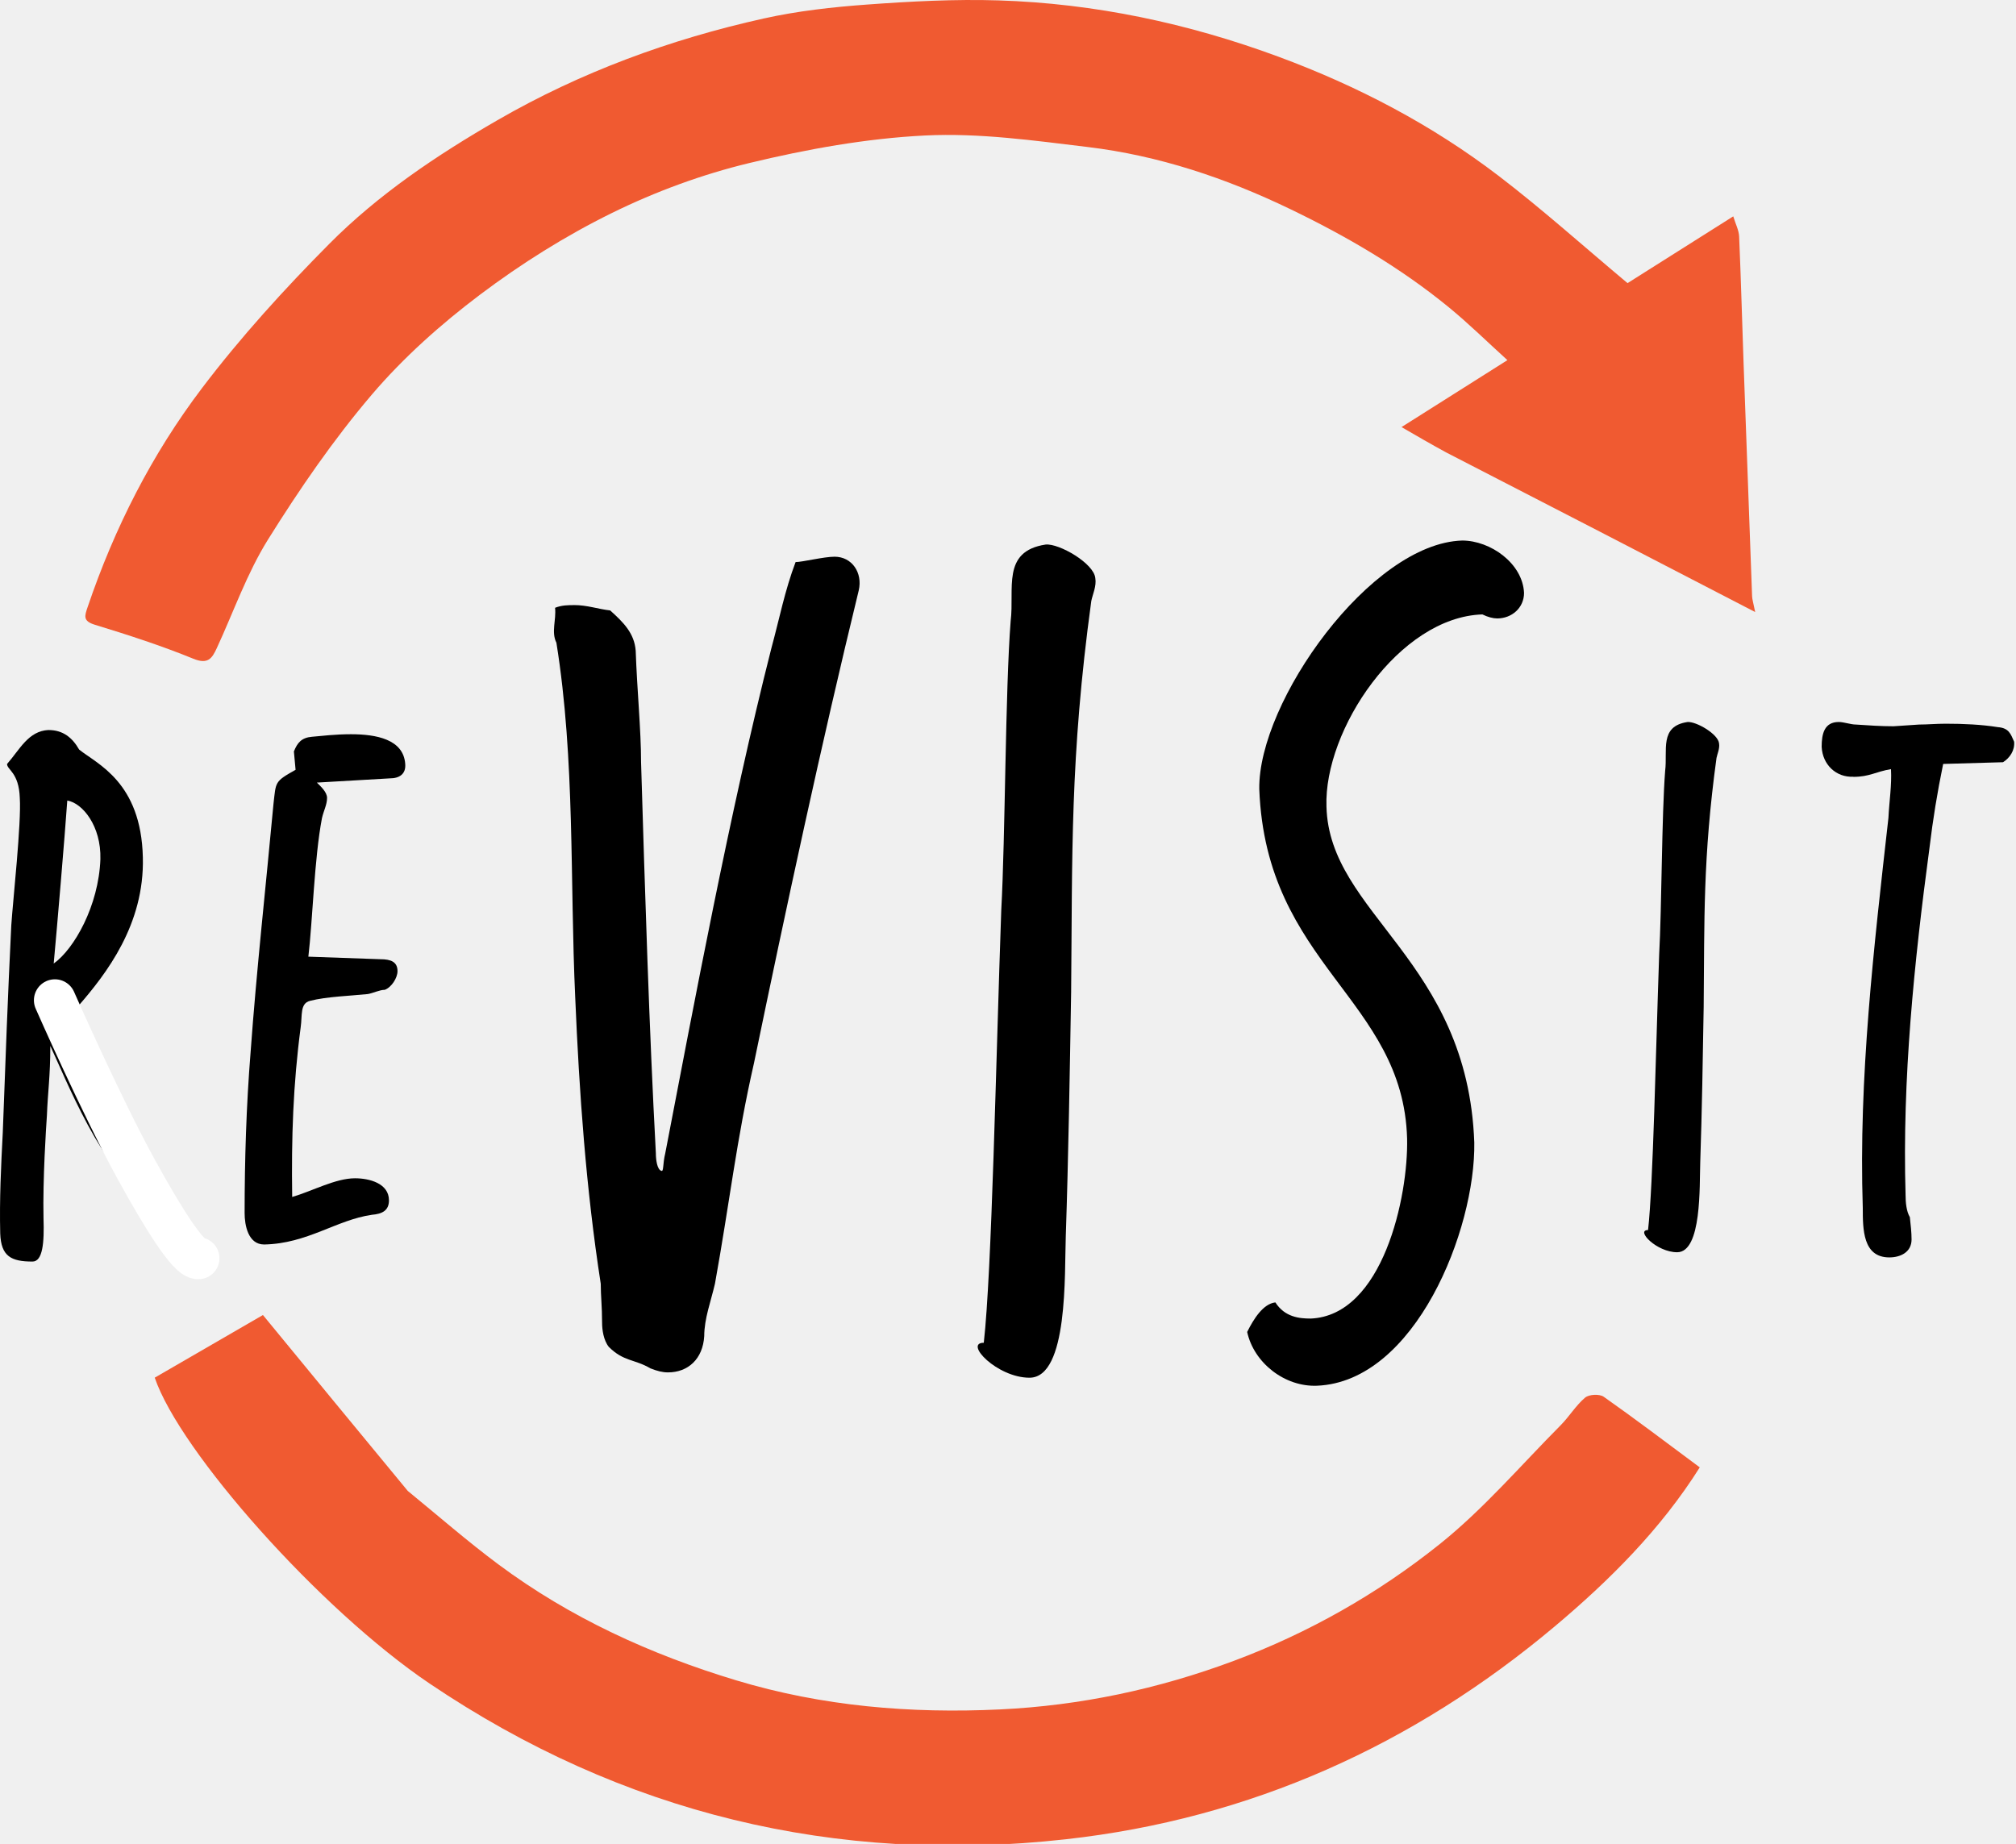
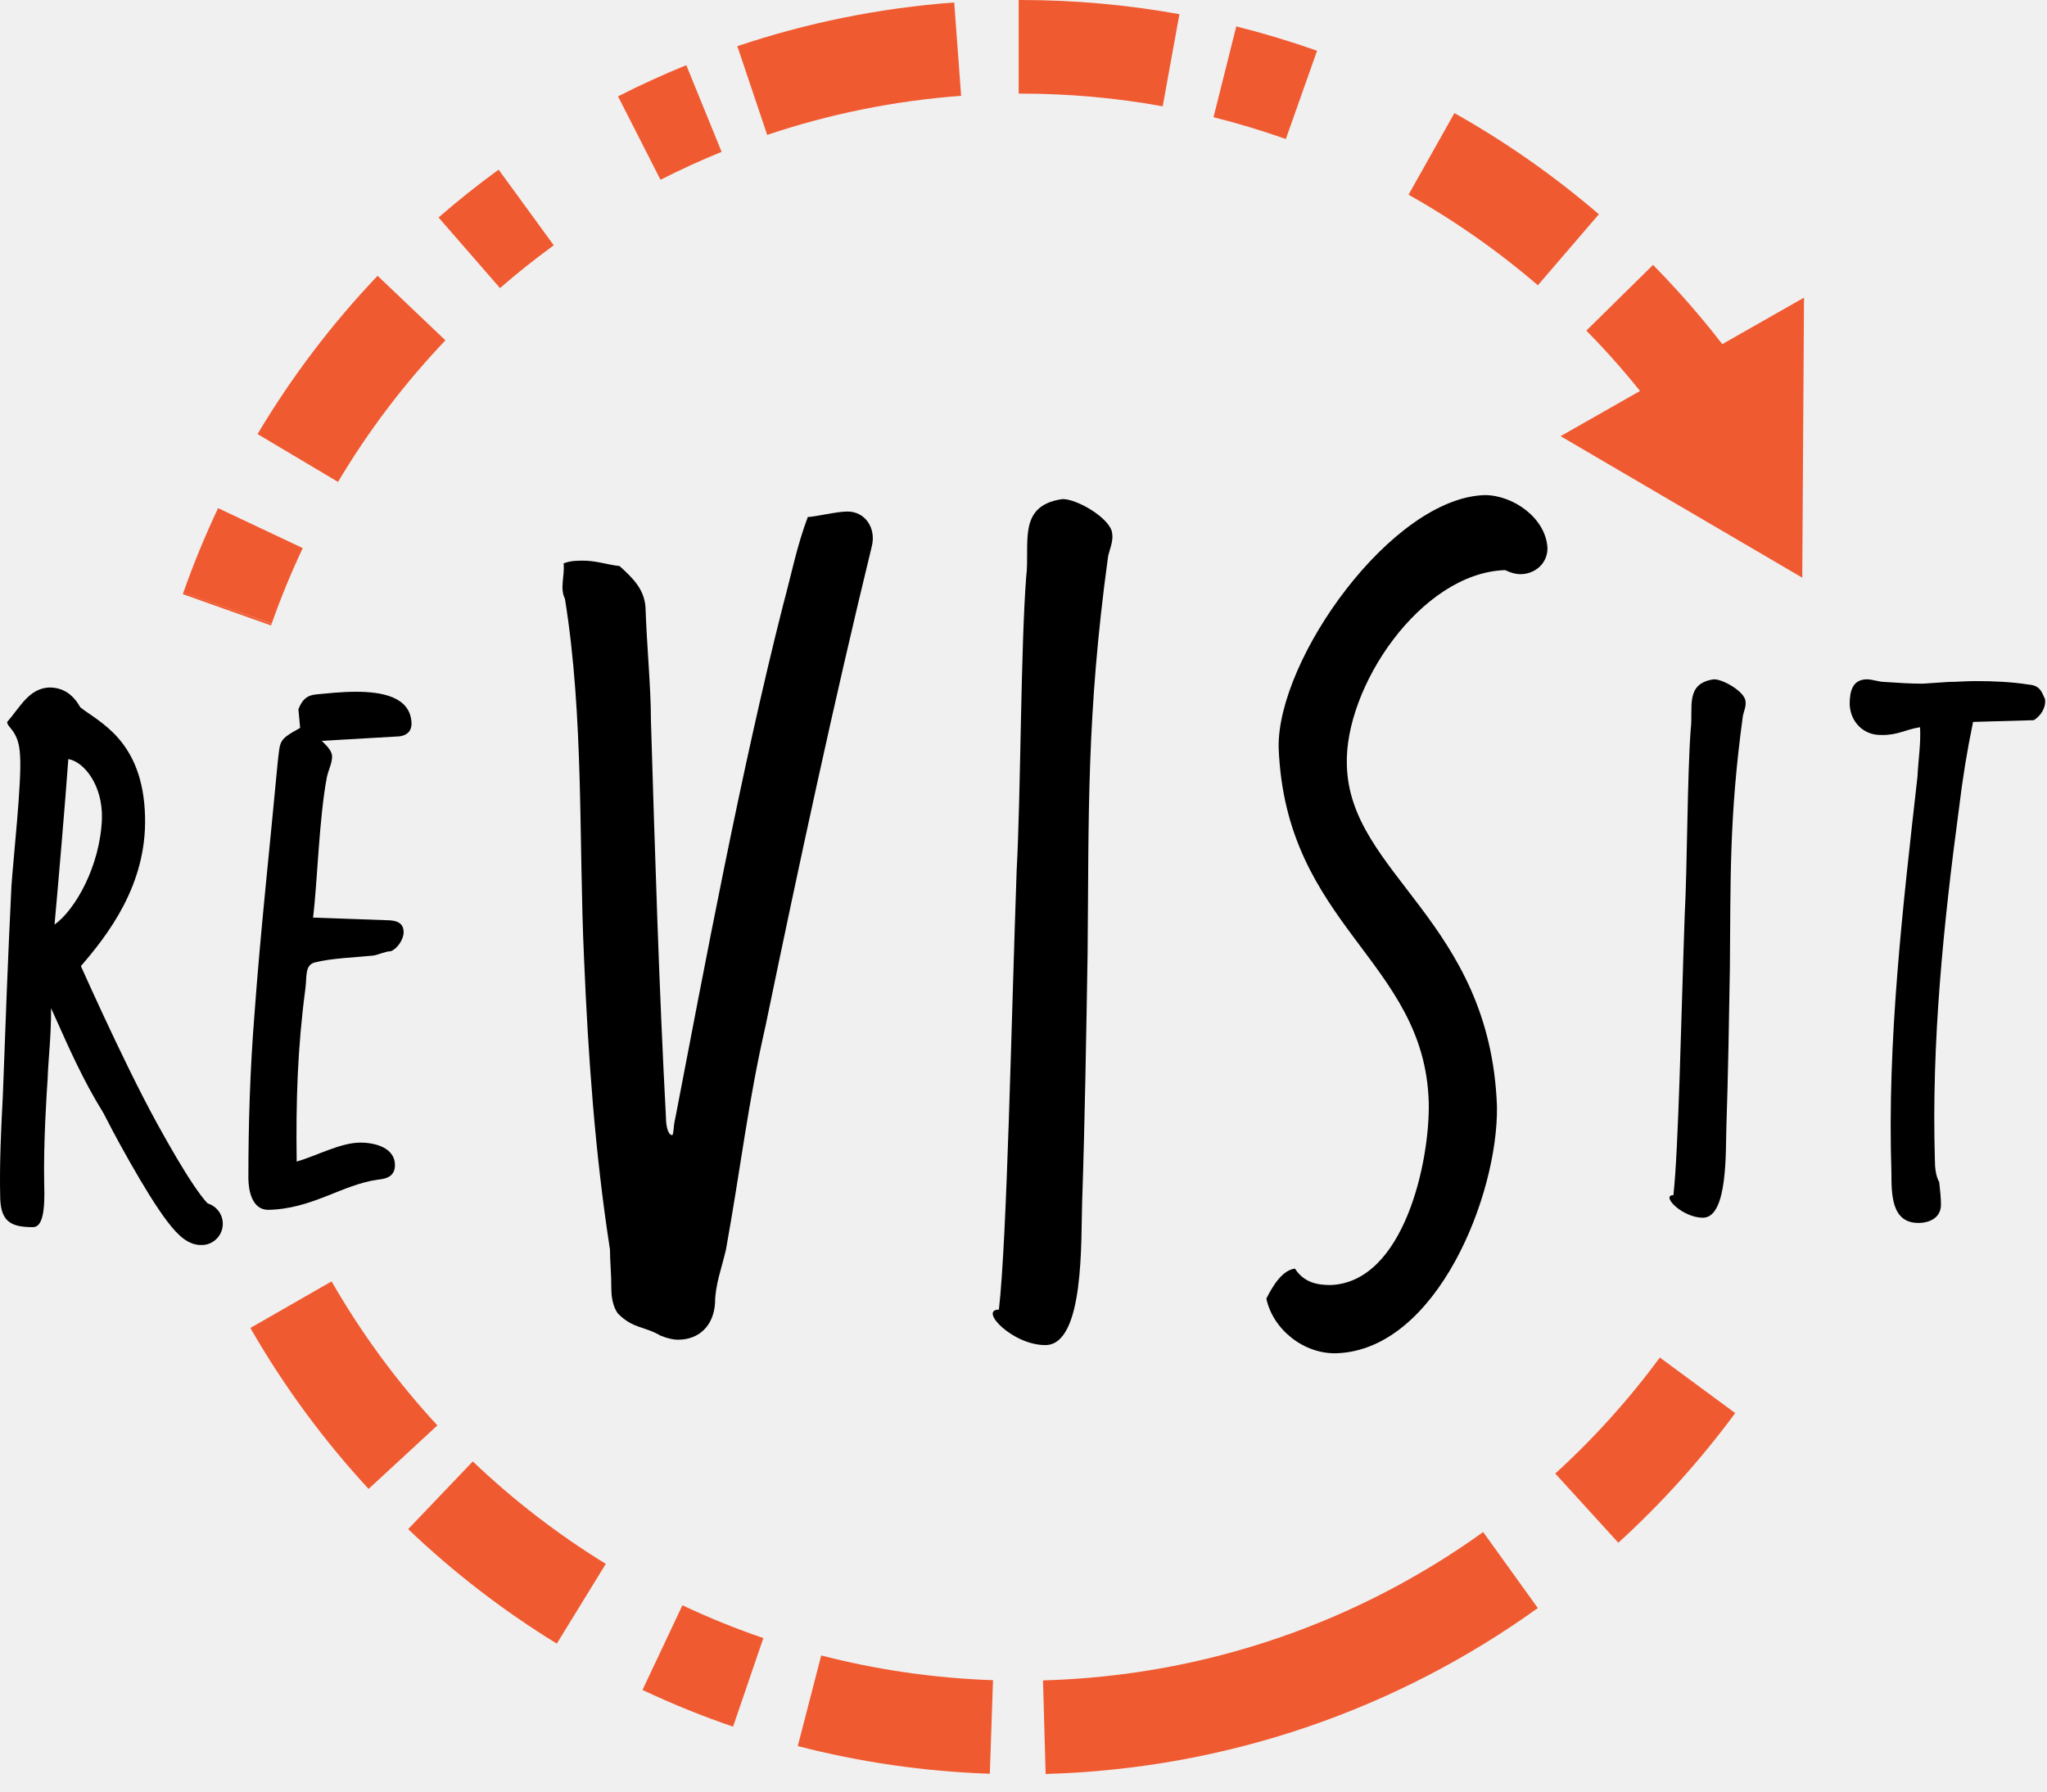
- <svg xmlns="http://www.w3.org/2000/svg" width="481" height="440" viewBox="0 0 481 440" fill="none">
-   <style>
-     #favicon__letters{
-         fill:black;
-     }
-     @media (prefers-color-scheme: dark){
-         #favicon__letters{
-             fill:white;
-         }
-     }
- </style>
-   <g clip-path="url(#clip0_43_2)">
-     <path d="M345.034 107.955C341.461 106.009 338.256 104.152 334.391 101.912C342.842 96.569 350.869 91.494 359.656 85.938C354.852 81.582 350.432 77.219 345.647 73.304C334.092 63.851 321.298 56.384 307.855 49.903C292.482 42.491 276.478 37.123 259.559 35.086C246.678 33.534 233.613 31.692 220.746 32.329C206.667 33.026 192.521 35.594 178.78 38.904C167.514 41.617 156.361 45.725 145.96 50.844C134.935 56.27 124.334 62.928 114.513 70.329C105.185 77.359 96.253 85.32 88.694 94.191C79.535 104.94 71.448 116.73 63.955 128.731C58.925 136.788 55.736 145.993 51.715 154.681C50.59 157.112 49.602 158.607 46.136 157.191C38.481 154.065 30.575 151.509 22.659 149.09C19.716 148.191 20.186 146.992 20.921 144.822C27.299 126.003 36.238 108.39 48.179 92.638C57.401 80.473 67.77 69.061 78.538 58.216C90.304 46.364 104.198 37.045 118.682 28.682C138.565 17.202 159.872 9.384 182.195 4.416C190.291 2.614 198.642 1.685 206.93 1.083C217.327 0.327 227.796 -0.231 238.203 0.095C261.194 0.815 283.502 5.567 305.055 13.54C323.91 20.515 341.646 29.788 357.627 42.016C368.068 50.006 377.877 58.822 388.318 67.561C396.11 62.638 404.579 57.287 413.539 51.626C414.101 53.478 414.879 54.939 414.943 56.431C415.38 66.519 415.646 76.614 416.004 86.705C416.662 105.23 417.34 123.754 418.033 142.278C418.061 143.034 418.318 143.781 418.772 146.05C393.754 133.091 369.577 120.567 345.034 107.955Z" fill="#F05A31" />
-     <path d="M97.291 355.769C104.654 361.79 111.563 367.826 118.899 373.287C136.061 386.063 155.255 394.807 175.675 400.971C196.213 407.171 217.288 408.921 238.578 407.907C257.734 406.995 276.316 403.059 294.358 396.324C312.251 389.644 328.7 380.294 343.461 368.493C353.947 360.11 362.817 349.696 372.336 340.117C374.412 338.028 375.971 335.385 378.195 333.501C379.121 332.717 381.628 332.592 382.625 333.293C390.198 338.621 397.575 344.228 405.549 350.146C396.249 364.928 383.968 377.151 370.948 388.094C337.235 416.428 298.302 434.001 254.309 438.888C199.299 444.998 148.454 432.736 102.508 401.737C76.25 384.021 42.908 346.342 36.919 328.74C45.771 323.615 54.694 318.448 62.733 313.794C74.22 327.77 85.625 341.647 97.291 355.769Z" fill="#F05A31" />
-     <path d="M395.863 227.793C396.473 216.773 396.473 194.323 397.293 183.923C397.903 179.023 395.863 173.313 402.603 172.293C404.643 172.093 409.953 175.153 410.153 177.393C410.353 178.613 409.743 179.843 409.543 180.863C406.273 204.733 406.683 219.633 406.483 240.243C406.283 252.483 406.073 265.133 405.663 277.383C405.463 282.893 406.073 298.813 400.153 298.813C395.253 298.813 390.153 293.513 393.213 293.513C394.433 282.693 395.053 250.863 395.863 227.803V227.793Z" id="favicon__letters" />
-     <path d="M442.183 185.343C438.103 185.543 434.833 182.483 434.633 178.203C434.633 175.143 435.243 172.283 438.713 172.283C439.933 172.283 441.573 172.893 442.793 172.893C445.853 173.093 448.713 173.303 451.773 173.303L457.893 172.893C459.933 172.893 461.973 172.693 464.223 172.693C468.513 172.693 472.793 172.893 476.673 173.513C479.323 173.713 479.733 175.143 480.553 176.983C480.753 179.023 479.533 180.863 477.903 181.883L463.623 182.293C462.193 189.233 461.173 195.553 460.363 202.293C456.693 229.633 453.833 257.593 454.653 285.143C454.653 286.983 454.853 289.023 455.673 290.443C455.873 292.283 456.083 294.113 456.083 295.753C456.083 298.813 453.433 300.043 450.773 300.043C444.443 300.043 444.443 293.313 444.443 288.213C443.423 257.193 447.093 225.973 450.563 195.163C450.763 191.083 451.383 187.413 451.173 183.533C447.503 184.143 446.073 185.373 442.193 185.373L442.183 185.343Z" id="favicon__letters" />
-     <path d="M136.923 144.383C140.133 144.383 142.693 145.343 145.583 145.663C148.793 148.553 151.353 151.113 151.673 155.283C151.993 164.583 152.953 174.203 152.953 181.893C153.913 213.633 154.873 245.063 156.483 275.203C156.483 276.803 156.803 279.053 157.763 279.373C158.403 279.693 158.083 277.773 158.723 275.203C165.453 240.253 174.113 193.753 184.053 154.643C185.973 147.593 187.263 140.853 189.823 134.123C191.423 134.123 196.553 132.843 199.123 132.843C203.293 132.843 205.853 136.693 204.893 140.863C195.913 177.733 187.583 216.533 179.883 253.733C175.713 272.013 174.113 286.763 170.583 306.323C169.623 310.493 168.023 314.663 168.023 318.823C167.703 324.273 164.173 327.483 159.363 327.483C158.083 327.483 156.803 327.163 155.193 326.523C151.343 324.273 148.783 324.923 145.253 321.393C143.973 319.793 143.653 317.223 143.653 315.623C143.653 311.773 143.333 309.213 143.333 306.323C139.803 283.553 138.203 260.793 137.243 238.023C135.963 210.443 137.243 181.273 132.753 153.373C131.473 150.803 132.753 147.923 132.433 145.033C134.033 144.393 135.643 144.393 136.923 144.393V144.383Z" id="favicon__letters" />
-     <path d="M238.893 217.163C239.853 199.853 239.853 164.573 241.133 148.223C242.093 140.523 238.893 131.553 249.473 129.943C252.683 129.623 261.013 134.433 261.333 137.963C261.653 139.883 260.693 141.813 260.373 143.413C255.243 180.933 255.883 204.333 255.563 236.723C255.243 255.963 254.923 275.843 254.283 295.083C253.963 303.743 254.923 328.753 245.623 328.753C237.923 328.753 229.913 320.413 234.723 320.413C236.643 303.423 237.613 253.393 238.893 217.163Z" id="favicon__letters" />
-     <path d="M312.633 314.643C329.953 314.003 336.043 285.463 335.723 271.673C334.763 238.323 302.053 230.313 300.453 188.303C300.133 167.463 327.063 129.623 348.873 128.983C355.603 128.983 363.303 134.433 363.623 141.483C363.623 145.013 360.733 147.573 357.213 147.573C356.253 147.573 354.973 147.253 353.683 146.613C333.803 147.253 315.843 174.193 316.483 192.463C317.123 218.113 350.153 229.013 351.753 272.623C352.073 293.463 337.643 329.703 314.233 330.663C306.533 330.983 299.163 325.213 297.563 317.833C299.163 314.623 301.413 311.103 304.293 310.783C306.543 314.313 310.063 314.633 312.633 314.633V314.643Z" id="favicon__letters" />
-     <path d="M11.593 174.203C15.033 174.203 17.263 176.023 18.883 178.863C23.133 182.303 33.673 186.563 34.083 204.593C34.493 220.603 25.373 232.353 18.683 240.053C19.693 241.063 23.753 252.003 24.153 253.023C29.423 265.183 36.513 277.743 37.933 280.373C38.743 282.193 36.713 283.003 34.893 283.003H33.683C25.373 281.783 15.243 256.463 12.003 249.573C12.003 256.863 11.393 260.713 11.193 266.183C10.993 269.023 10.183 281.383 10.383 290.703C10.583 296.583 10.183 301.033 7.753 301.033C2.683 301.033 0.253 299.813 0.053 294.343C-0.147 286.233 0.253 278.133 0.663 270.233C1.273 253.613 1.883 237.203 2.693 220.793C3.103 214.713 5.123 196.273 4.723 190.403C4.523 184.323 1.683 183.713 1.683 182.303C4.723 178.863 6.753 174.403 11.613 174.193L11.593 174.203ZM23.953 205.003C24.153 197.103 19.703 191.633 16.053 191.023C15.443 199.733 13.623 221.213 12.813 229.923C17.673 226.473 23.553 216.143 23.953 205.003Z" id="favicon__letters" />
-     <path d="M70.143 179.263C70.953 177.233 71.963 176.023 74.393 175.813C76.623 175.613 80.063 175.203 83.713 175.203C89.793 175.203 96.273 176.423 96.683 182.293C96.883 184.723 95.263 185.733 93.033 185.733L75.603 186.743C76.413 187.553 78.033 188.973 78.033 190.393C78.033 192.013 77.223 193.433 76.813 195.253C74.993 204.773 74.583 219.773 73.573 228.283L90.793 228.893C93.223 228.893 94.843 229.503 94.843 231.733C94.843 233.353 93.423 235.583 91.803 236.193C90.583 236.193 88.963 237.003 87.753 237.203C83.903 237.613 77.823 237.813 73.973 238.823C71.543 239.433 72.153 242.263 71.743 245.103C69.923 258.883 69.513 271.443 69.713 285.623C74.573 284.203 80.043 281.163 84.703 281.163C88.143 281.163 92.803 282.383 92.803 286.433C92.803 288.863 91.183 289.673 88.753 289.873C80.243 291.093 73.353 296.763 63.023 296.963C59.173 296.963 58.363 292.303 58.363 289.463C58.363 276.703 58.773 263.733 59.783 251.173C61.203 231.523 63.433 211.463 65.253 191.803C65.863 186.533 65.453 186.533 70.523 183.693L70.113 179.233L70.143 179.263Z" id="favicon__letters" />
-     <path d="M13.093 238.683C13.093 238.683 24.123 263.763 32.493 279.013C38.793 290.473 44.983 300.453 47.353 300.243" id="favicon__letters" />
-     <path d="M13.093 238.683C13.093 238.683 24.123 263.763 32.493 279.013C38.793 290.473 44.983 300.453 47.353 300.243" stroke="white" stroke-width="10" stroke-linecap="round" stroke-linejoin="round" />
-   </g>
-   <defs>
-     <clipPath id="clip0_43_2">
-       <rect width="481" height="440" id="favicon__letters" />
-     </clipPath>
-   </defs>
+ <svg xmlns="http://www.w3.org/2000/svg" width="481" height="421" viewBox="0 0 481 421" fill="none">
+   <path d="M136.923 131.76C140.133 131.76 142.693 132.72 145.583 133.04C148.793 135.93 151.353 138.49 151.673 142.66C151.993 151.96 152.953 161.58 152.953 169.27C153.913 201.01 154.873 232.44 156.483 262.58C156.483 264.18 156.803 266.43 157.763 266.75C158.403 267.07 158.083 265.15 158.723 262.58C165.453 227.63 174.113 181.13 184.053 142.02C185.973 134.97 187.263 128.23 189.823 121.5C191.423 121.5 196.553 120.22 199.123 120.22C203.293 120.22 205.853 124.07 204.893 128.24C195.913 165.11 187.583 203.91 179.883 241.11C175.713 259.39 174.113 274.14 170.583 293.7C169.623 297.87 168.023 302.04 168.023 306.2C167.703 311.65 164.173 314.86 159.363 314.86C158.083 314.86 156.803 314.54 155.193 313.9C151.343 311.65 148.783 312.3 145.253 308.77C143.973 307.17 143.653 304.6 143.653 303C143.653 299.15 143.333 296.59 143.333 293.7C139.803 270.93 138.203 248.17 137.243 225.4C135.963 197.82 137.243 168.65 132.753 140.75C131.473 138.18 132.753 135.3 132.433 132.41C134.033 131.77 135.643 131.77 136.923 131.77V131.76Z" fill="black" />
+   <path d="M238.893 204.54C239.853 187.23 239.853 151.95 241.133 135.6C242.093 127.9 238.893 118.93 249.473 117.32C252.683 117 261.013 121.81 261.333 125.34C261.653 127.26 260.693 129.19 260.373 130.79C255.243 168.31 255.883 191.71 255.563 224.1C255.243 243.34 254.923 263.22 254.283 282.46C253.963 291.12 254.923 316.13 245.623 316.13C237.923 316.13 229.913 307.79 234.723 307.79C236.643 290.8 237.613 240.77 238.893 204.54Z" fill="black" />
+   <path d="M312.633 302.02C329.953 301.38 336.043 272.84 335.723 259.05C334.763 225.7 302.053 217.69 300.453 175.68C300.133 154.84 327.063 117 348.873 116.36C355.603 116.36 363.303 121.81 363.623 128.86C363.623 132.39 360.733 134.95 357.213 134.95C356.253 134.95 354.973 134.63 353.683 133.99C333.803 134.63 315.843 161.57 316.483 179.84C317.123 205.49 350.153 216.39 351.753 260C352.073 280.84 337.643 317.08 314.233 318.04C306.533 318.36 299.163 312.59 297.563 305.21C299.163 302 301.413 298.48 304.293 298.16C306.543 301.69 310.063 302.01 312.633 302.01V302.02Z" fill="black" />
+   <path d="M395.863 215.17C396.473 204.15 396.473 181.7 397.293 171.3C397.903 166.4 395.863 160.69 402.603 159.67C404.643 159.47 409.953 162.53 410.153 164.77C410.353 165.99 409.743 167.22 409.543 168.24C406.273 192.11 406.683 207.01 406.483 227.62C406.283 239.86 406.073 252.51 405.663 264.76C405.463 270.27 406.073 286.19 400.153 286.19C395.253 286.19 390.153 280.89 393.213 280.89C394.433 270.07 395.053 238.24 395.863 215.18V215.17Z" fill="black" />
+   <path d="M442.183 172.72C438.103 172.92 434.833 169.86 434.633 165.58C434.633 162.52 435.243 159.66 438.713 159.66C439.933 159.66 441.573 160.27 442.793 160.27C445.853 160.47 448.713 160.68 451.773 160.68L457.893 160.27C459.933 160.27 461.973 160.07 464.223 160.07C468.513 160.07 472.793 160.27 476.673 160.89C479.323 161.09 479.733 162.52 480.553 164.36C480.753 166.4 479.533 168.24 477.903 169.26L463.623 169.67C462.193 176.61 461.173 182.93 460.363 189.67C456.693 217.01 453.833 244.97 454.653 272.52C454.653 274.36 454.853 276.4 455.673 277.82C455.873 279.66 456.083 281.49 456.083 283.13C456.083 286.19 453.433 287.42 450.773 287.42C444.443 287.42 444.443 280.69 444.443 275.59C443.423 244.57 447.093 213.35 450.563 182.54C450.763 178.46 451.383 174.79 451.173 170.91C447.503 171.52 446.073 172.75 442.193 172.75L442.183 172.72Z" fill="black" />
+   <path d="M11.593 161.58C15.033 161.58 17.263 163.4 18.883 166.24C23.133 169.68 33.673 173.94 34.083 191.97C34.493 207.98 25.373 219.73 18.683 227.43C19.693 228.44 23.753 239.38 24.153 240.4C29.423 252.56 36.513 265.12 37.933 267.75C38.743 269.57 36.713 270.38 34.893 270.38H33.683C25.373 269.16 15.243 243.84 12.003 236.95C12.003 244.24 11.393 248.09 11.193 253.56C10.993 256.4 10.183 268.76 10.383 278.08C10.583 283.96 10.183 288.41 7.753 288.41C2.683 288.41 0.253 287.19 0.053 281.72C-0.147 273.61 0.253 265.51 0.663 257.61C1.273 240.99 1.883 224.58 2.693 208.17C3.103 202.09 5.123 183.65 4.723 177.78C4.523 171.7 1.683 171.09 1.683 169.68C4.723 166.24 6.753 161.78 11.613 161.57L11.593 161.58ZM23.953 192.38C24.153 184.48 19.703 179.01 16.053 178.4C15.443 187.11 13.623 208.59 12.813 217.3C17.673 213.85 23.553 203.52 23.953 192.38Z" fill="black" />
+   <path d="M70.143 166.64C70.953 164.61 71.963 163.4 74.393 163.19C76.623 162.99 80.063 162.58 83.713 162.58C89.793 162.58 96.273 163.8 96.683 169.67C96.883 172.1 95.263 173.11 93.033 173.11L75.603 174.12C76.413 174.93 78.033 176.35 78.033 177.77C78.033 179.39 77.223 180.81 76.813 182.63C74.993 192.15 74.583 207.15 73.573 215.66L90.793 216.27C93.223 216.27 94.843 216.88 94.843 219.11C94.843 220.73 93.423 222.96 91.803 223.57C90.583 223.57 88.963 224.38 87.753 224.58C83.903 224.99 77.823 225.19 73.973 226.2C71.543 226.81 72.153 229.64 71.743 232.48C69.923 246.26 69.513 258.82 69.713 273C74.573 271.58 80.043 268.54 84.703 268.54C88.143 268.54 92.803 269.76 92.803 273.81C92.803 276.24 91.183 277.05 88.753 277.25C80.243 278.47 73.353 284.14 63.023 284.34C59.173 284.34 58.363 279.68 58.363 276.84C58.363 264.08 58.773 251.11 59.783 238.55C61.203 218.9 63.433 198.84 65.253 179.18C65.863 173.91 65.453 173.91 70.523 171.07L70.113 166.61L70.143 166.64Z" fill="black" />
+   <path d="M13.093 226.06C13.093 226.06 24.123 251.14 32.493 266.39C38.793 277.85 44.983 287.83 47.353 287.62" fill="black" />
+   <path d="M13.093 226.06C13.093 226.06 24.123 251.14 32.493 266.39C38.793 277.85 44.983 287.83 47.353 287.62" stroke="black" stroke-width="10" stroke-linecap="round" stroke-linejoin="round" />
+   <path d="M53.323 143.32C53.373 143.18 53.423 143.04 53.473 142.9" stroke="#F05A31" stroke-width="22" stroke-miterlimit="10" />
+   <path d="M94.693 342.47C84.643 331.59 75.793 319.57 68.373 306.63" stroke="#F05A31" stroke-width="22" stroke-miterlimit="10" />
+   <path d="M136.593 376.92C124.663 369.59 113.573 361.04 103.503 351.43" stroke="#F05A31" stroke-width="22" stroke-miterlimit="10" />
+   <path d="M175.813 395.4C168.913 393.04 162.193 390.31 155.663 387.23" stroke="#F05A31" stroke-width="22" stroke-miterlimit="10" />
+   <path d="M232.963 405.88C218.253 405.38 203.943 403.27 190.213 399.72" stroke="#F05A31" stroke-width="22" stroke-miterlimit="10" />
+   <path d="M354.933 369C323.933 391.28 286.213 404.79 245.393 405.93" stroke="#F05A31" stroke-width="22" stroke-miterlimit="10" />
+   <path d="M398.883 325.58C391.173 336.04 382.453 345.71 372.863 354.45" stroke="#F05A31" stroke-width="22" stroke-miterlimit="10" />
+   <path d="M380.593 69.98C387.973 77.47 394.753 85.56 400.863 94.15" stroke="#F05A31" stroke-width="22" stroke-miterlimit="10" />
+   <path d="M366.703 102.51L423.493 135.77L423.903 69.95L366.703 102.51Z" fill="#F05A31" />
+   <path d="M336.363 36.17C347.843 42.62 358.613 50.18 368.533 58.7" stroke="#F05A31" stroke-width="22" stroke-miterlimit="10" />
+   <path d="M287.823 16.88C293.933 18.41 299.933 20.22 305.813 22.3" stroke="#F05A31" stroke-width="22" stroke-miterlimit="10" />
+   <path d="M239.363 11C239.513 11 239.663 11 239.813 11C251.883 11 263.703 12.08 275.173 14.16" stroke="#F05A31" stroke-width="22" stroke-miterlimit="10" />
+   <path d="M176.763 21.28C192.093 16.12 208.273 12.79 225.033 11.55" stroke="#F05A31" stroke-width="22" stroke-miterlimit="10" />
+   <path d="M150.213 32.45C155.163 29.93 160.233 27.61 165.413 25.5" stroke="#F05A31" stroke-width="22" stroke-miterlimit="10" />
+   <path d="M110.273 59.41C114.573 55.67 119.033 52.12 123.643 48.76" stroke="#F05A31" stroke-width="22" stroke-miterlimit="10" />
+   <path d="M69.973 107.64C77.553 94.9 86.533 83.08 96.693 72.4" stroke="#F05A31" stroke-width="22" stroke-miterlimit="10" />
+   <path d="M53.473 142.9C55.733 136.48 58.313 130.22 61.193 124.12" stroke="#F05A31" stroke-width="22" stroke-miterlimit="10" />
</svg>
